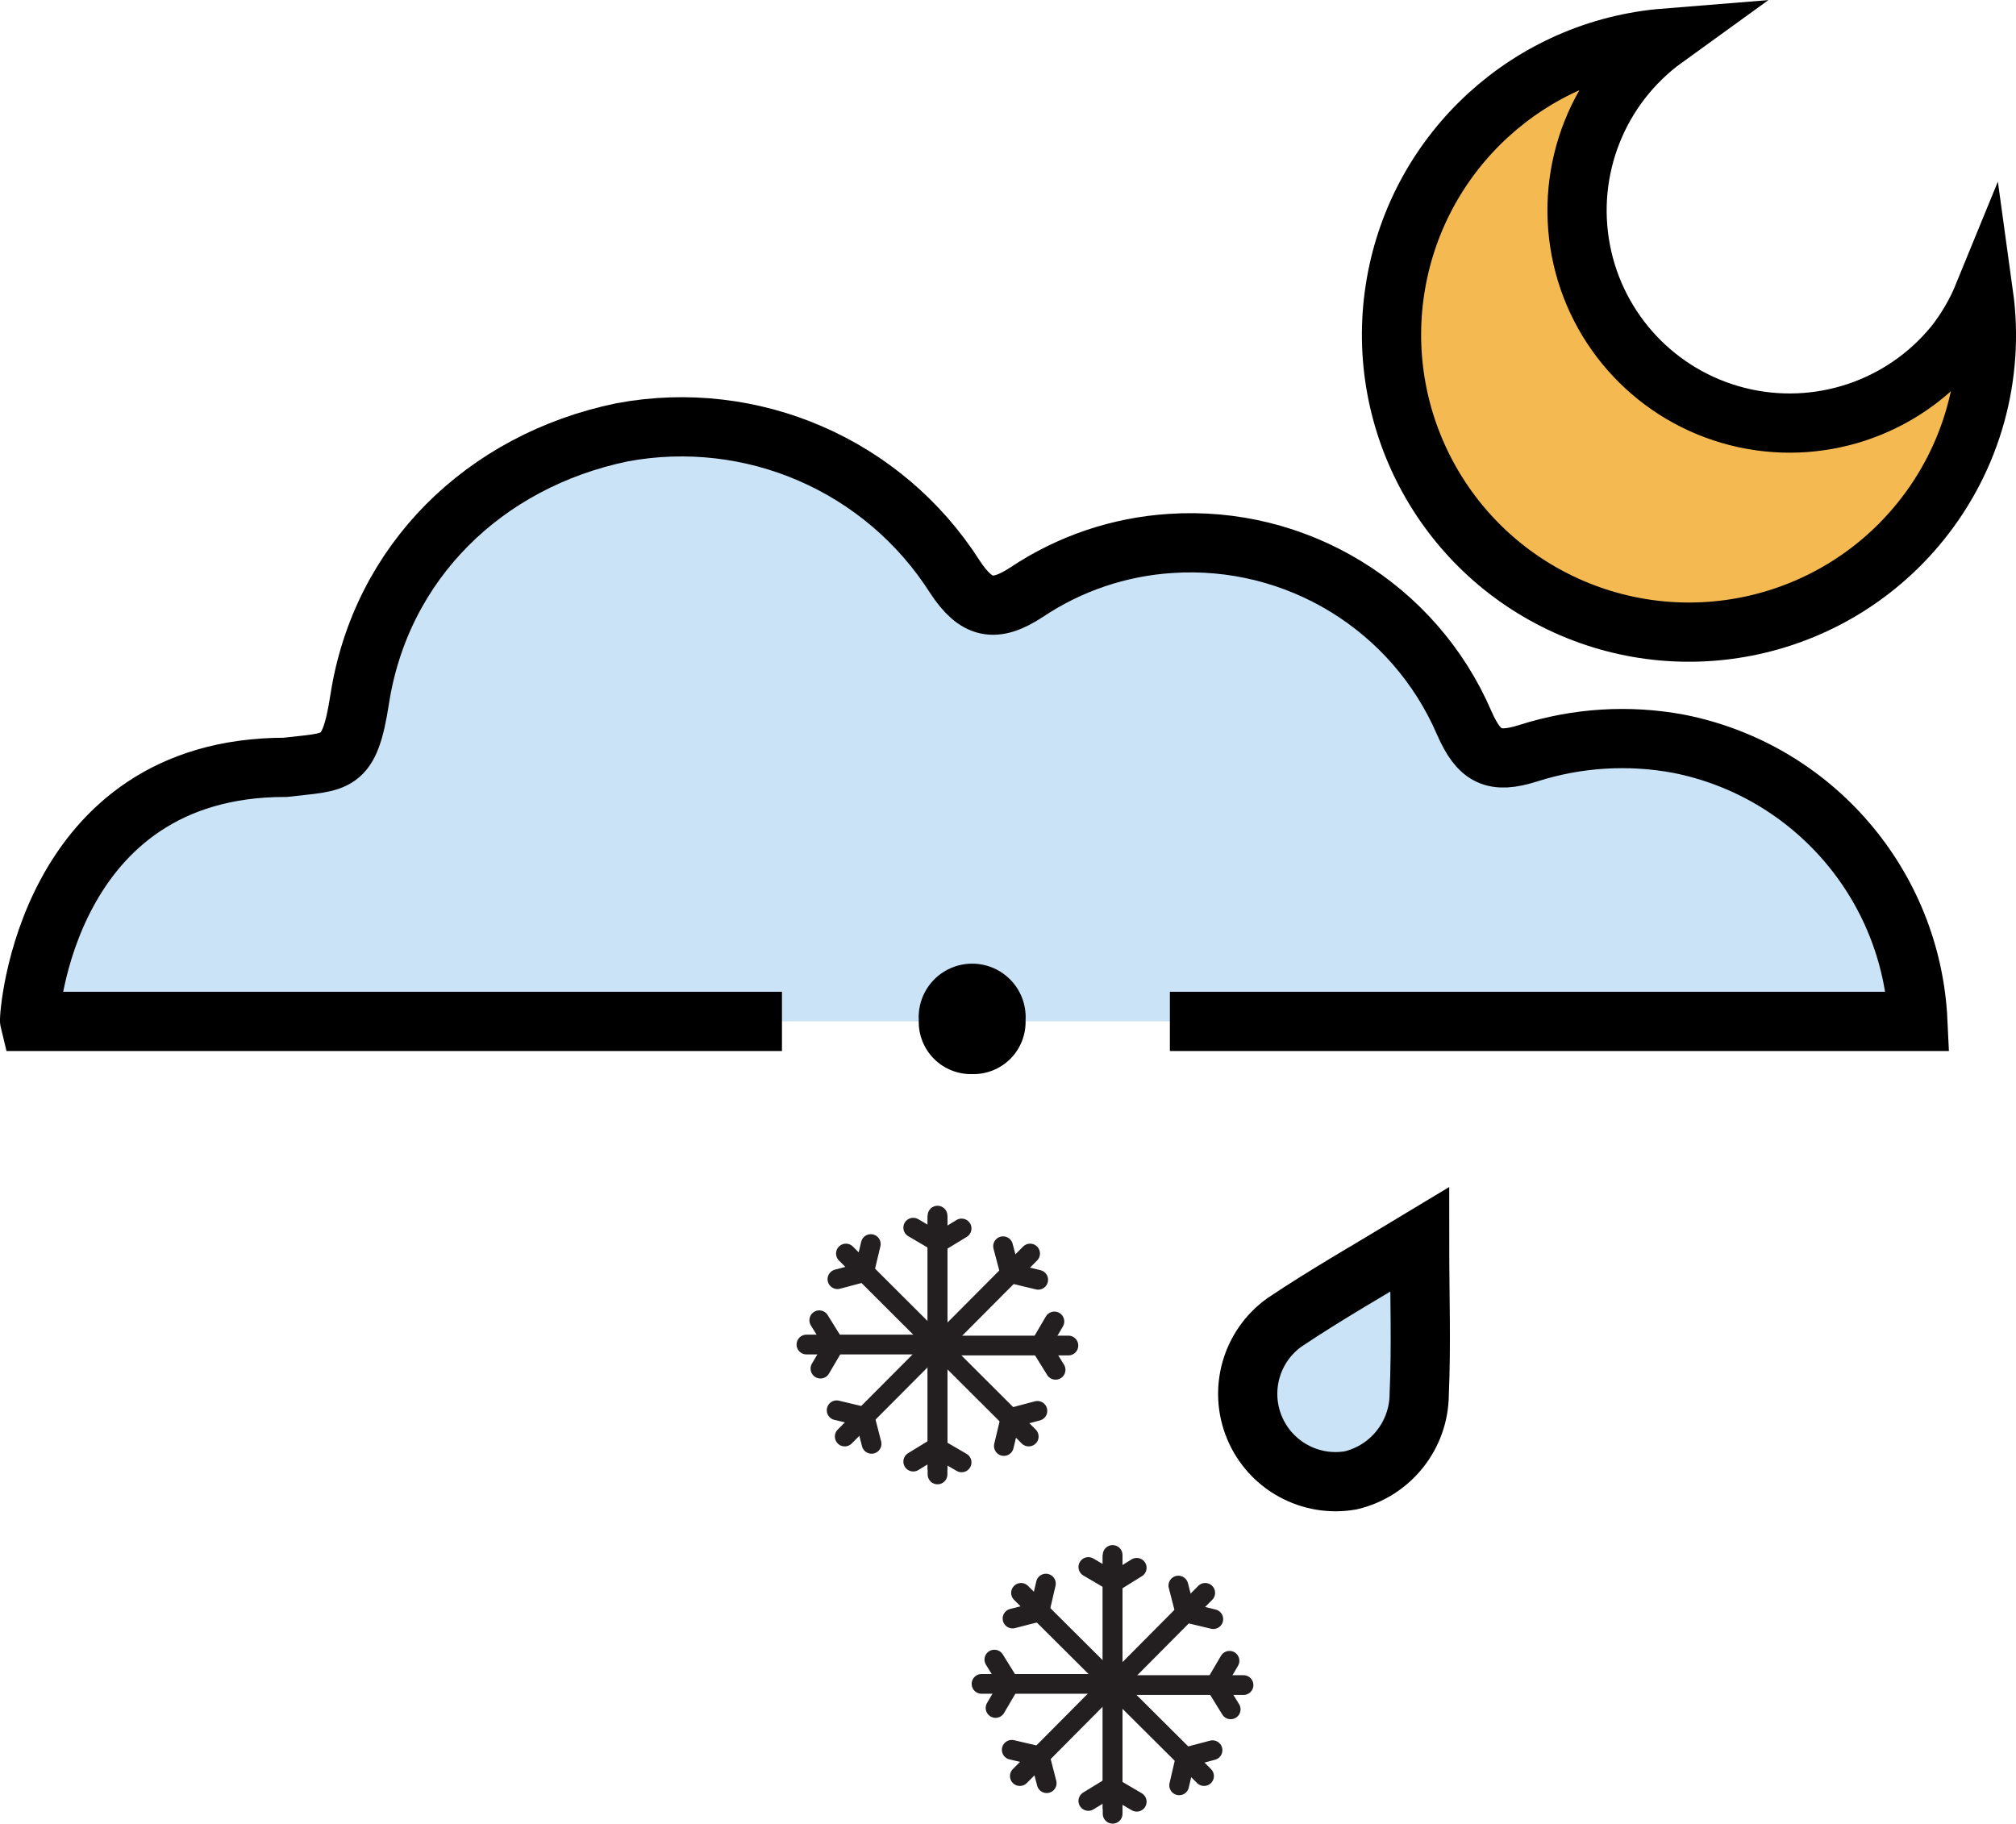
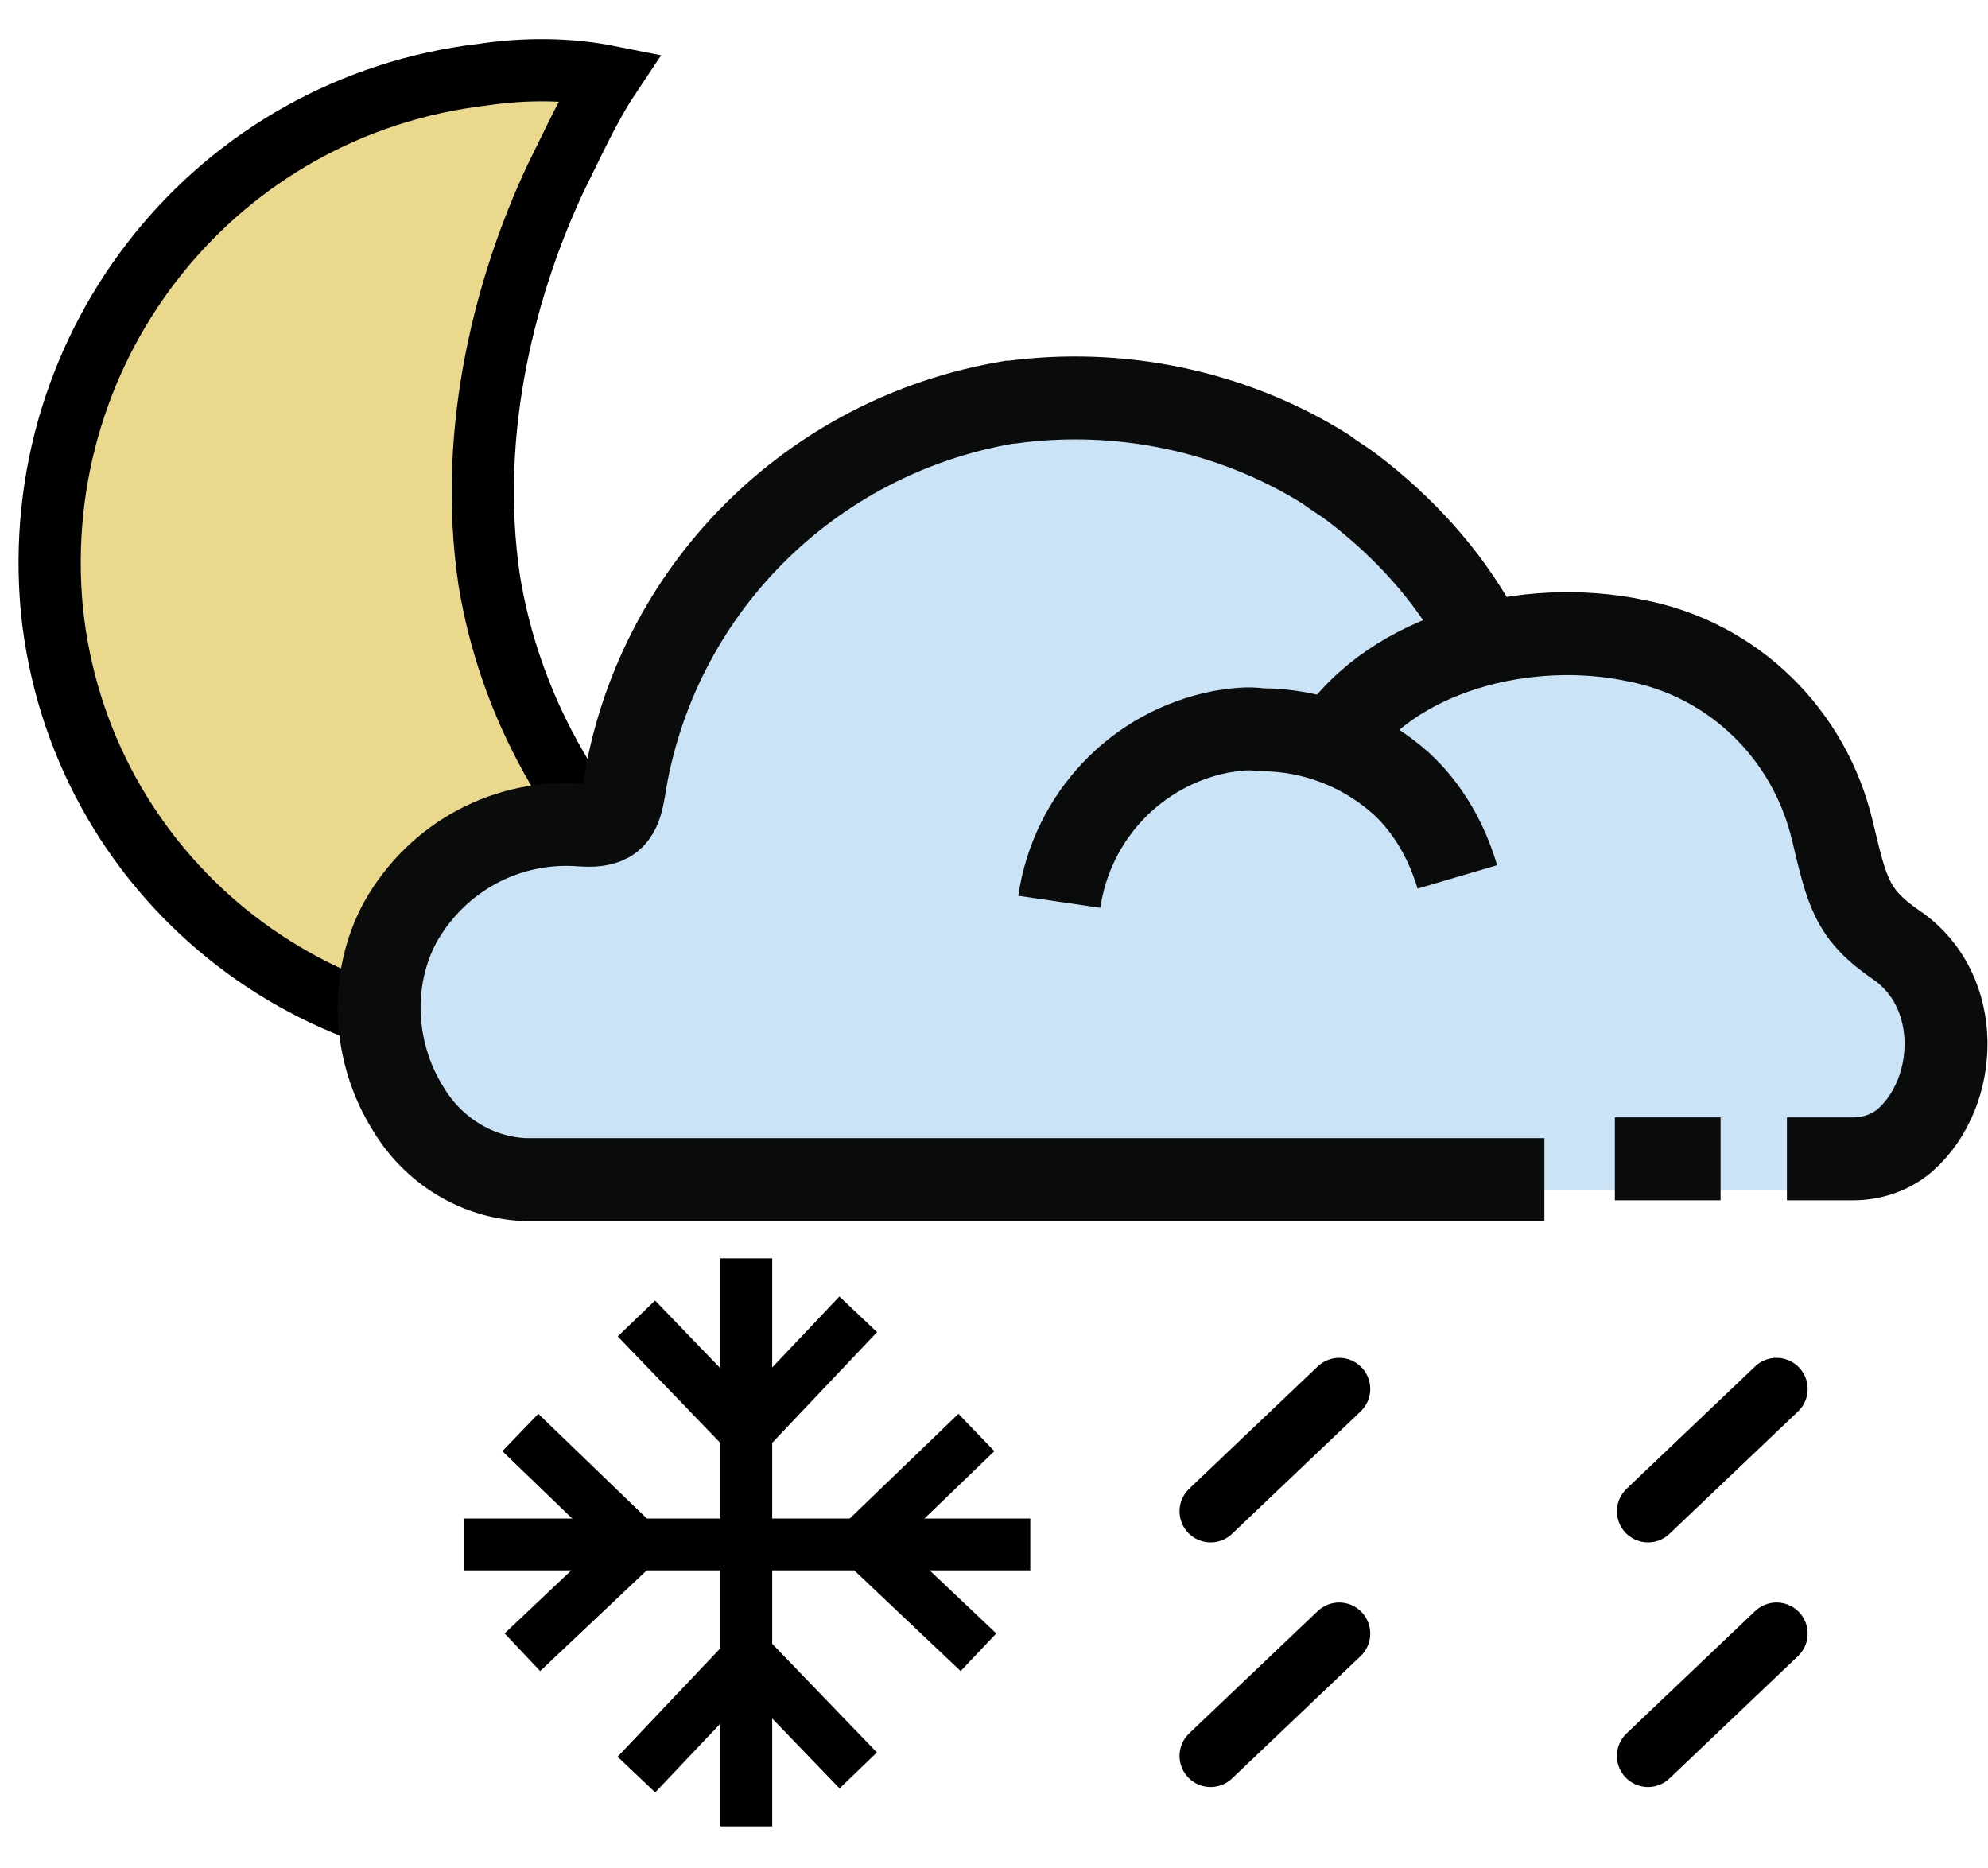
- <svg xmlns="http://www.w3.org/2000/svg" viewBox="0 0 102.12 92.38">
-   <defs>
-     <style>.cls-1{fill:#cae3f6;}.cls-2{fill:#f5b952;}.cls-3,.cls-4,.cls-5{fill:none;stroke-miterlimit:10;}.cls-3,.cls-4{stroke:#231f20;}.cls-3{stroke-linecap:round;}.cls-5{stroke:#000;stroke-width:3px;}</style>
-   </defs>
-   <g id="Layer_2" data-name="Layer 2">
-     <g id="Layer_1-2" data-name="Layer 1">
-       <path class="cls-1" d="M71.91,62.79c-2.48,1.5-4.72,2.77-6.85,4.2a4.45,4.45,0,0,0,3.36,8,4.51,4.51,0,0,0,3.47-4.36C72,68.15,71.91,65.68,71.91,62.79Z" />
-       <path class="cls-1" d="M59.26,51.74H97.15a15.05,15.05,0,0,0-12.1-14.06,15.63,15.63,0,0,0-7.62.47c-1.76.56-2.5.2-3.26-1.53a15.1,15.1,0,0,0-14.88-9.09A14.81,14.81,0,0,0,52,30c-1.62,1.06-2.55.86-3.63-.78A16.42,16.42,0,0,0,31.51,21.9c-7,1.45-12.22,6.6-13.29,13.52-.53,3.41-1.13,3.14-3.77,3.45-12.16,0-13,12.67-12.95,12.87H39.61" />
-       <path class="cls-2" d="M99,17.77h0A10.77,10.77,0,1,1,82.17,4.26a10.44,10.44,0,0,1,2.18-2A15.07,15.07,0,1,0,97.29,26.7h0a15,15,0,0,0,3.19-11.48A11,11,0,0,1,99,17.77Z" />
-       <line class="cls-3" x1="47.46" y1="62.99" x2="48.71" y2="62.23" />
-       <line class="cls-3" x1="48.71" y1="74.08" x2="47.49" y2="73.37" />
-       <line class="cls-3" x1="47.49" y1="68.16" x2="52.11" y2="72.77" />
-       <polyline class="cls-3" points="52.55 71.47 51.19 71.83 50.85 73.25" />
-       <line class="cls-3" x1="52.18" y1="63.5" x2="47.47" y2="68.23" />
-       <polyline class="cls-3" points="50.81 63.13 51.17 64.49 52.59 64.83" />
-       <line class="cls-3" x1="54.12" y1="68.16" x2="47.49" y2="68.16" />
-       <polyline class="cls-3" points="53.41 66.94 52.7 68.15 53.47 69.39" />
-       <line class="cls-4" x1="47.49" y1="74.45" x2="47.49" y2="61.58" />
-       <line class="cls-3" x1="47.49" y1="74.69" x2="47.49" y2="61.58" />
-       <line class="cls-3" x1="47.5" y1="73.28" x2="46.26" y2="74.04" />
-       <line class="cls-3" x1="46.26" y1="62.19" x2="47.47" y2="62.9" />
-       <line class="cls-3" x1="47.47" y1="68.11" x2="42.85" y2="63.5" />
-       <polyline class="cls-3" points="42.42 64.8 43.77 64.44 44.11 63.02" />
-       <line class="cls-3" x1="42.79" y1="72.77" x2="47.5" y2="68.04" />
-       <polyline class="cls-3" points="44.15 73.14 43.8 71.78 42.38 71.44" />
-       <line class="cls-3" x1="40.85" y1="68.11" x2="47.47" y2="68.11" />
-       <polyline class="cls-3" points="41.56 69.33 42.27 68.12 41.5 66.88" />
-       <line class="cls-3" x1="56.34" y1="80.19" x2="57.58" y2="79.42" />
-       <line class="cls-3" x1="57.58" y1="91.27" x2="56.37" y2="90.56" />
-       <line class="cls-3" x1="56.36" y1="85.36" x2="60.99" y2="89.97" />
-       <polyline class="cls-3" points="61.42 88.66 60.06 89.02 59.73 90.44" />
-       <line class="cls-3" x1="61.05" y1="80.69" x2="56.34" y2="85.43" />
-       <polyline class="cls-3" points="59.69 80.32 60.04 81.68 61.46 82.02" />
-       <line class="cls-3" x1="62.99" y1="85.36" x2="56.36" y2="85.36" />
-       <polyline class="cls-3" points="62.28 84.13 61.57 85.34 62.34 86.59" />
-       <line class="cls-4" x1="56.36" y1="91.64" x2="56.36" y2="78.77" />
-       <line class="cls-3" x1="56.36" y1="91.88" x2="56.36" y2="78.77" />
-       <line class="cls-3" x1="56.37" y1="90.47" x2="55.13" y2="91.23" />
-       <line class="cls-3" x1="55.13" y1="79.38" x2="56.34" y2="80.09" />
-       <line class="cls-3" x1="56.35" y1="85.3" x2="51.72" y2="80.69" />
-       <polyline class="cls-3" points="51.29 81.99 52.65 81.64 52.98 80.22" />
-       <line class="cls-3" x1="51.66" y1="89.97" x2="56.37" y2="85.23" />
-       <polyline class="cls-3" points="53.02 90.33 52.67 88.97 51.25 88.64" />
-       <line class="cls-3" x1="49.72" y1="85.3" x2="56.35" y2="85.3" />
-       <polyline class="cls-3" points="50.43 86.52 51.14 85.31 50.37 84.07" />
-       <path class="cls-5" d="M71.91,62.79c-2.48,1.5-4.72,2.77-6.85,4.2a4.45,4.45,0,0,0,3.36,8,4.51,4.51,0,0,0,3.47-4.36C72,68.15,71.91,65.68,71.91,62.79Z" />
-       <path class="cls-5" d="M59.26,51.74H97.15a15.05,15.05,0,0,0-12.1-14.06,15.63,15.63,0,0,0-7.62.47c-1.76.56-2.5.2-3.26-1.53a15.1,15.1,0,0,0-14.88-9.09A14.81,14.81,0,0,0,52,30c-1.62,1.06-2.55.86-3.63-.78A16.42,16.42,0,0,0,31.51,21.9c-7,1.45-12.22,6.6-13.29,13.52-.53,3.41-1.13,3.14-3.77,3.45-12.16,0-13,12.67-12.95,12.87H39.61" />
-       <path d="M49.24,54.41a2.64,2.64,0,0,1-2.7-2.72,2.71,2.71,0,1,1,5.41,0A2.64,2.64,0,0,1,49.24,54.41Z" />
-       <path class="cls-5" d="M99,17.47h0A10.77,10.77,0,1,1,84.35,1.93,15.07,15.07,0,1,0,97.29,26.41h0a15,15,0,0,0,3.19-11.48A10.56,10.56,0,0,1,99,17.47Z" />
+ <svg xmlns="http://www.w3.org/2000/svg" version="1.1" id="Layer_1" x="0px" y="0px" viewBox="16 -13.1 95.9 90.1" style="enable-background:new 16 -13.1 95.9 90.1;" xml:space="preserve">
+   <style type="text/css">
+ 	.st0{fill:#EAD88C;}
+ 	.st1{fill:none;stroke:#000000;stroke-width:3;stroke-miterlimit:10;}
+ 	.st2{fill:none;}
+ 	.st3{fill:#CAE3F6;}
+ 	.st4{fill:none;stroke:#000000;stroke-width:2.5;stroke-miterlimit:10;}
+ 	.st5{fill:none;stroke:#000000;stroke-width:3;stroke-linecap:round;stroke-miterlimit:10;}
+ 	.st6{fill:none;stroke:#0A0B0B;stroke-width:4;stroke-miterlimit:10;}
+ </style>
+   <g>
+     <g>
+       <path class="st0" d="M39.3-9.5C26.5-8,17.3,3.4,18.5,16.3C19.8,29.1,31.2,38.3,44,37c3-0.4,5.7-1.2,8.5-2.7    c-1.6-1.1-3-2.3-4.3-3.7c-4.5-4.2-7.6-9.6-8.6-15.7c-1.1-7.4,0.9-14.5,3.2-19.4c0.8-1.6,1.6-3.4,2.6-4.9    C43.4-9.8,41.3-9.8,39.3-9.5z" />
+       <path class="st1" d="M39.3-9.5C26.5-8,17.3,3.4,18.5,16.3C19.8,29.1,31.2,38.3,44,37c3-0.4,5.7-1.2,8.5-2.7    c-1.6-1.1-3-2.3-4.3-3.7c-4.5-4.2-7.6-9.6-8.6-15.7c-1.1-7.4,0.9-14.5,3.2-19.4c0.8-1.6,1.6-3.4,2.6-4.9    C43.4-9.8,41.3-9.8,39.3-9.5z" />
+       <path class="st2" d="M60.4-7.1L60-7.4C55-11,48.9-12.6,41.7-12c-3.9,0.3-11.3,4-11.5,4.2C21-2.4,16.3,10.1,19.3,21.1    c0.3,1,0.6,1.9,1,2.9c1.4,3.6,3.7,6.9,6.6,9.5" />
    </g>
+     <path class="st3" d="M90.6,43.3H41.9c-2.3-0.1-4.4-1.4-5.5-3.4c-2.7-4.2-1.4-9.8,2.8-12.4c1.7-1.1,3.6-1.5,5.6-1.4   c1.5,0.1,1.8-0.5,2-1.7c1.5-9.6,8.8-17.1,18.4-18.8h0.1C70.5,4.9,75.8,6,80.2,8.8c0.4,0.3,0.9,0.6,1.3,0.9c2.4,1.9,4.5,4.3,6,6.9   l0.7,1.2" />
+     <path class="st3" d="M67.4,30.8c0.5-4.1,3.6-7.4,7.7-8.2c0.6-0.1,1.3-0.1,1.9-0.1c2.5,0,4.9,0.9,6.7,2.6c1.3,1.2,2.2,2.8,2.7,4.5" />
+     <path class="st3" d="M80.5,24c2.8-4.4,9.3-6,14.5-5c4.7,0.9,8.4,4.5,9.4,9.2c0.7,2.9,0.9,4,3.1,5.6c3.1,2.2,2.9,7.1,0.4,9.5   c-0.7,0.6-1.5,0.9-2.4,1H88.7" />
+     <line class="st2" x1="94" y1="43.3" x2="99.1" y2="43.3" />
+     <polyline class="st4" points="46.7,72.5 52.1,66.8 57.4,72.3  " />
+     <polyline class="st4" points="57.4,50.3 52,56 46.7,50.5  " />
+     <line class="st4" x1="52" y1="47.6" x2="52" y2="75" />
+     <polyline class="st4" points="63.2,66.6 57.6,61.3 63.1,56  " />
+     <polyline class="st4" points="41.1,56 46.7,61.4 41.2,66.6  " />
+     <line class="st4" x1="38.4" y1="61.4" x2="65.7" y2="61.4" />
+     <line class="st5" x1="101.7" y1="65.7" x2="95.5" y2="71.6" />
+     <line class="st5" x1="80.6" y1="65.7" x2="74.4" y2="71.6" />
+     <line class="st5" x1="101.7" y1="53.9" x2="95.5" y2="59.8" />
+     <line class="st5" x1="80.6" y1="53.9" x2="74.4" y2="59.8" />
+     <path class="st6" d="M90.5,43.8H41.3c-2.3-0.1-4.4-1.4-5.6-3.4c-1.7-2.7-1.9-6.2-0.4-9c1.8-3.2,5.2-5,8.8-4.7   c1.5,0.1,1.8-0.5,2-1.7c1.5-9.6,9-17.1,18.6-18.7h0.1C70,5.6,75.4,6.7,79.9,9.5c0.4,0.3,0.9,0.6,1.3,0.9c2.5,1.9,4.6,4.2,6.1,6.9   l0.7,1.2" />
+     <path class="st6" d="M67.1,30.4c0.6-4.1,3.7-7.4,7.8-8.2c0.6-0.1,1.3-0.2,1.9-0.1c2.5,0,4.9,0.9,6.8,2.6c1.3,1.2,2.2,2.8,2.7,4.5" />
+     <path class="st6" d="M80.3,22.7c2.9-4.4,9.4-6,14.6-4.9c4.7,0.9,8.4,4.5,9.5,9.2c0.7,2.9,0.9,4,3.1,5.5c3.2,2.2,3,7.1,0.4,9.4   c-0.7,0.6-1.6,0.9-2.5,0.9h-3.2" />
+     <line class="st6" x1="93.9" y1="42.8" x2="99" y2="42.8" />
  </g>
</svg>
